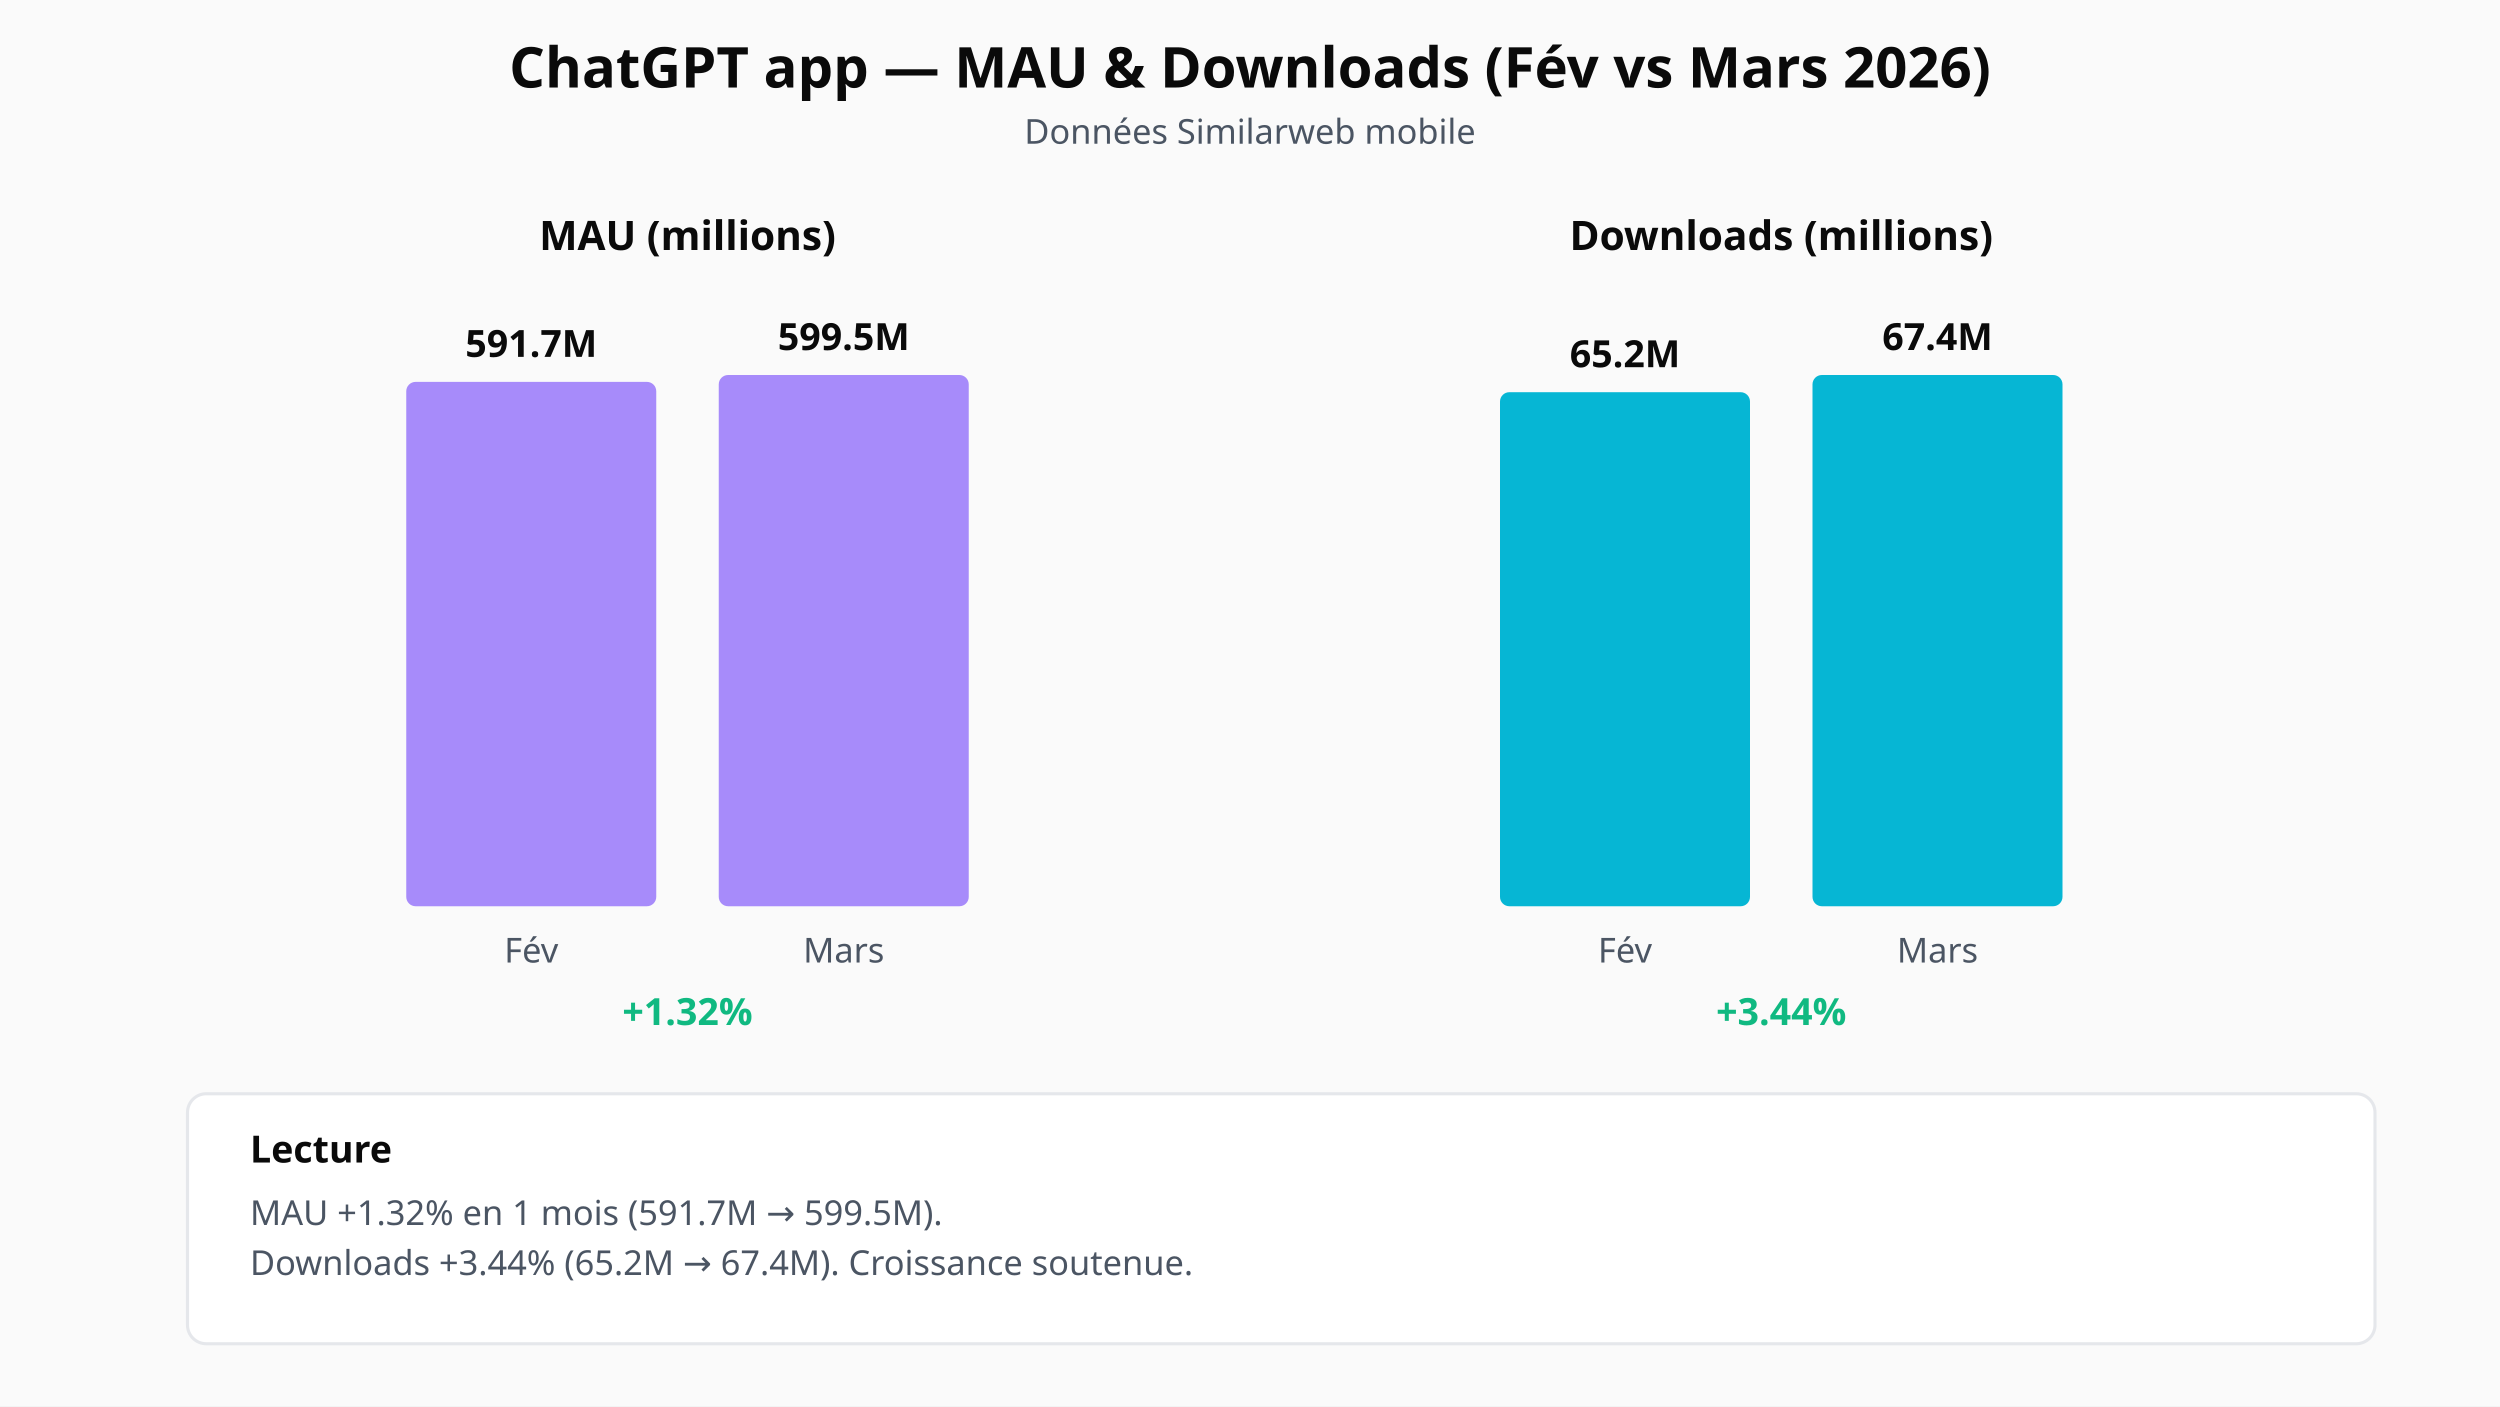
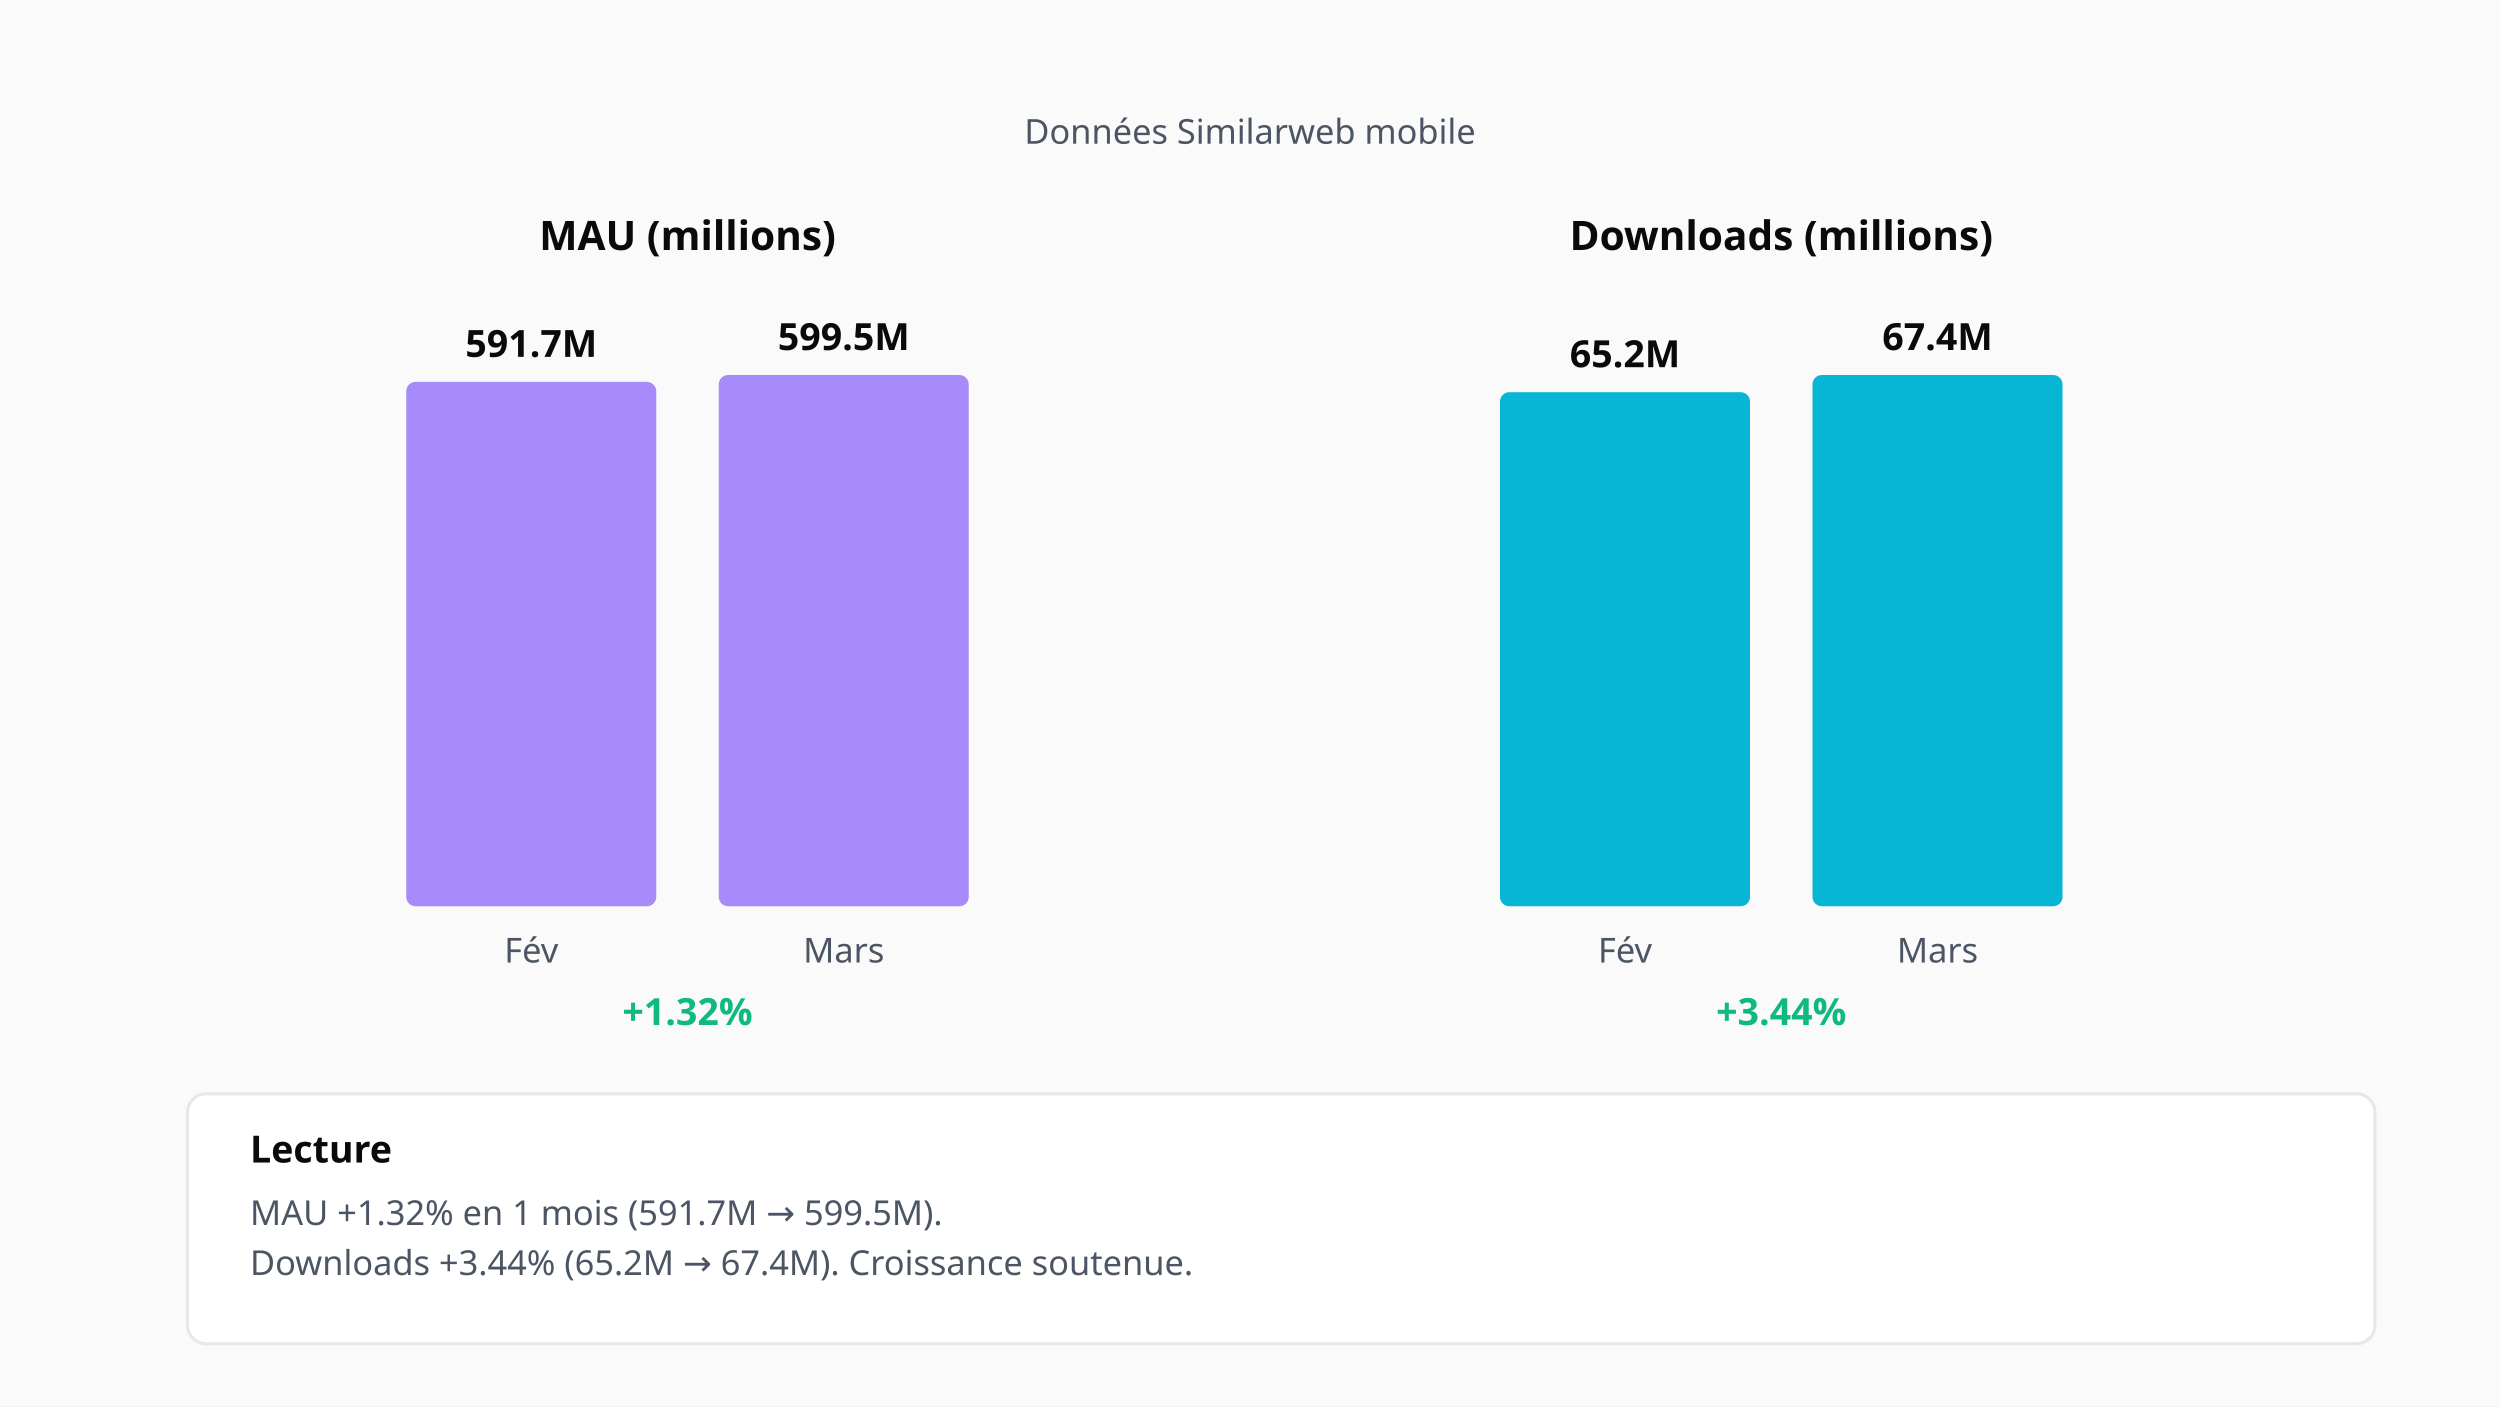
<svg xmlns="http://www.w3.org/2000/svg" viewBox="0 0 800 450" font-family="ui-sans-serif, system-ui">
  <rect width="800" height="450" fill="#fafafa" />
-   <text x="400" y="28" text-anchor="middle" fill="#0a0a0a" font-size="18" font-weight="bold">ChatGPT app — MAU &amp; Downloads (Fév vs Mars 2026)</text>
  <text x="400" y="46" text-anchor="middle" fill="#4b5563" font-size="11">Données Similarweb mobile</text>
  <rect x="130" y="122.2" width="80" height="167.8" fill="#a78bfa" rx="3" />
  <text x="170.0" y="114.2" text-anchor="middle" fill="#0a0a0a" font-size="12" font-weight="600" font-family="ui-monospace">591.7M</text>
  <text x="170.0" y="308" text-anchor="middle" fill="#4b5563" font-size="11">Fév</text>
  <rect x="230" y="120.0" width="80" height="170.0" fill="#a78bfa" rx="3" />
  <text x="270.0" y="112.0" text-anchor="middle" fill="#0a0a0a" font-size="12" font-weight="600" font-family="ui-monospace">599.5M</text>
  <text x="270.0" y="308" text-anchor="middle" fill="#4b5563" font-size="11">Mars</text>
  <text x="220" y="80" text-anchor="middle" fill="#0a0a0a" font-size="13" font-weight="bold">MAU (millions)</text>
  <text x="220" y="328" text-anchor="middle" fill="#10b981" font-size="12" font-weight="600">+1.32%</text>
  <rect x="480" y="125.5" width="80" height="164.5" fill="#06b6d4" rx="3" />
  <text x="520.0" y="117.5" text-anchor="middle" fill="#0a0a0a" font-size="12" font-weight="600" font-family="ui-monospace">65.2M</text>
  <text x="520.0" y="308" text-anchor="middle" fill="#4b5563" font-size="11">Fév</text>
  <rect x="580" y="120.0" width="80" height="170.0" fill="#06b6d4" rx="3" />
  <text x="620.0" y="112.0" text-anchor="middle" fill="#0a0a0a" font-size="12" font-weight="600" font-family="ui-monospace">67.4M</text>
  <text x="620.0" y="308" text-anchor="middle" fill="#4b5563" font-size="11">Mars</text>
  <text x="570" y="80" text-anchor="middle" fill="#0a0a0a" font-size="13" font-weight="bold">Downloads (millions)</text>
  <text x="570" y="328" text-anchor="middle" fill="#10b981" font-size="12" font-weight="600">+3.44%</text>
  <g transform="translate(0,350)">
    <rect x="60" y="0" width="700" height="80" fill="#fff" rx="6" stroke="#e5e7eb" />
    <text x="80" y="22" fill="#0a0a0a" font-size="12" font-weight="600">Lecture</text>
    <text x="80" y="42" fill="#4b5563" font-size="11">MAU +1.32% en 1 mois (591.7M → 599.5M).</text>
    <text x="80" y="58" fill="#4b5563" font-size="11">Downloads +3.44% (65.2M → 67.4M). Croissance soutenue.</text>
  </g>
</svg>
